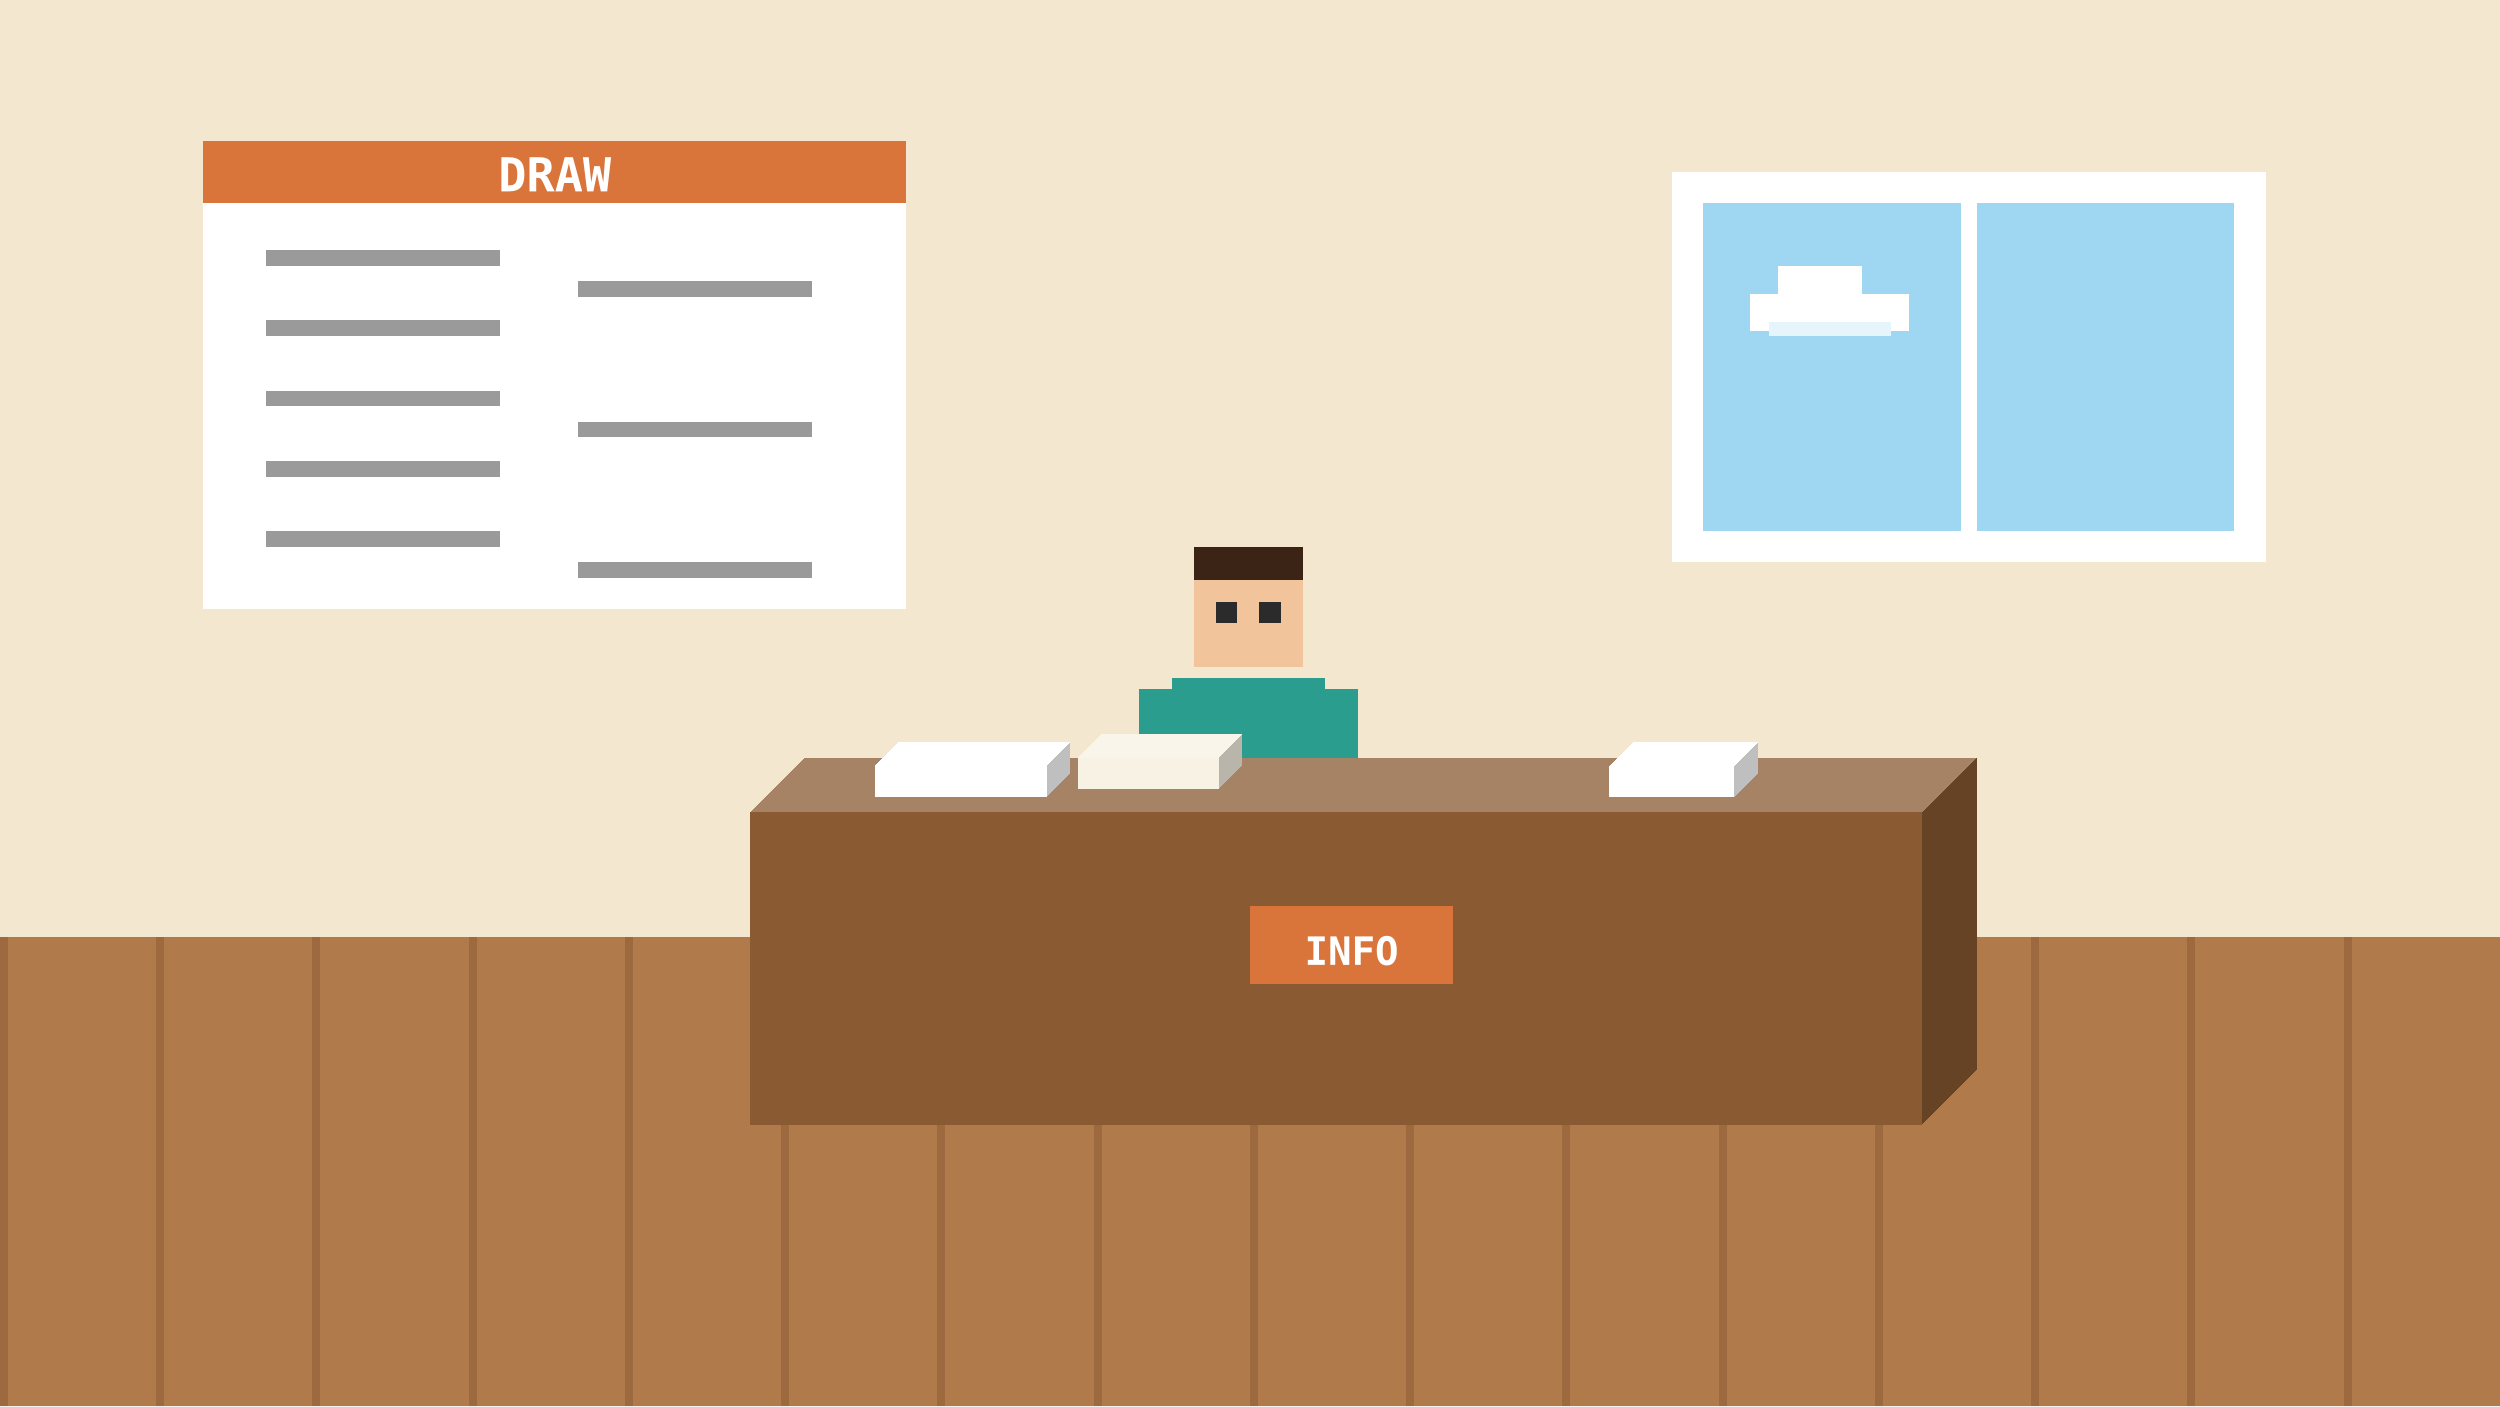
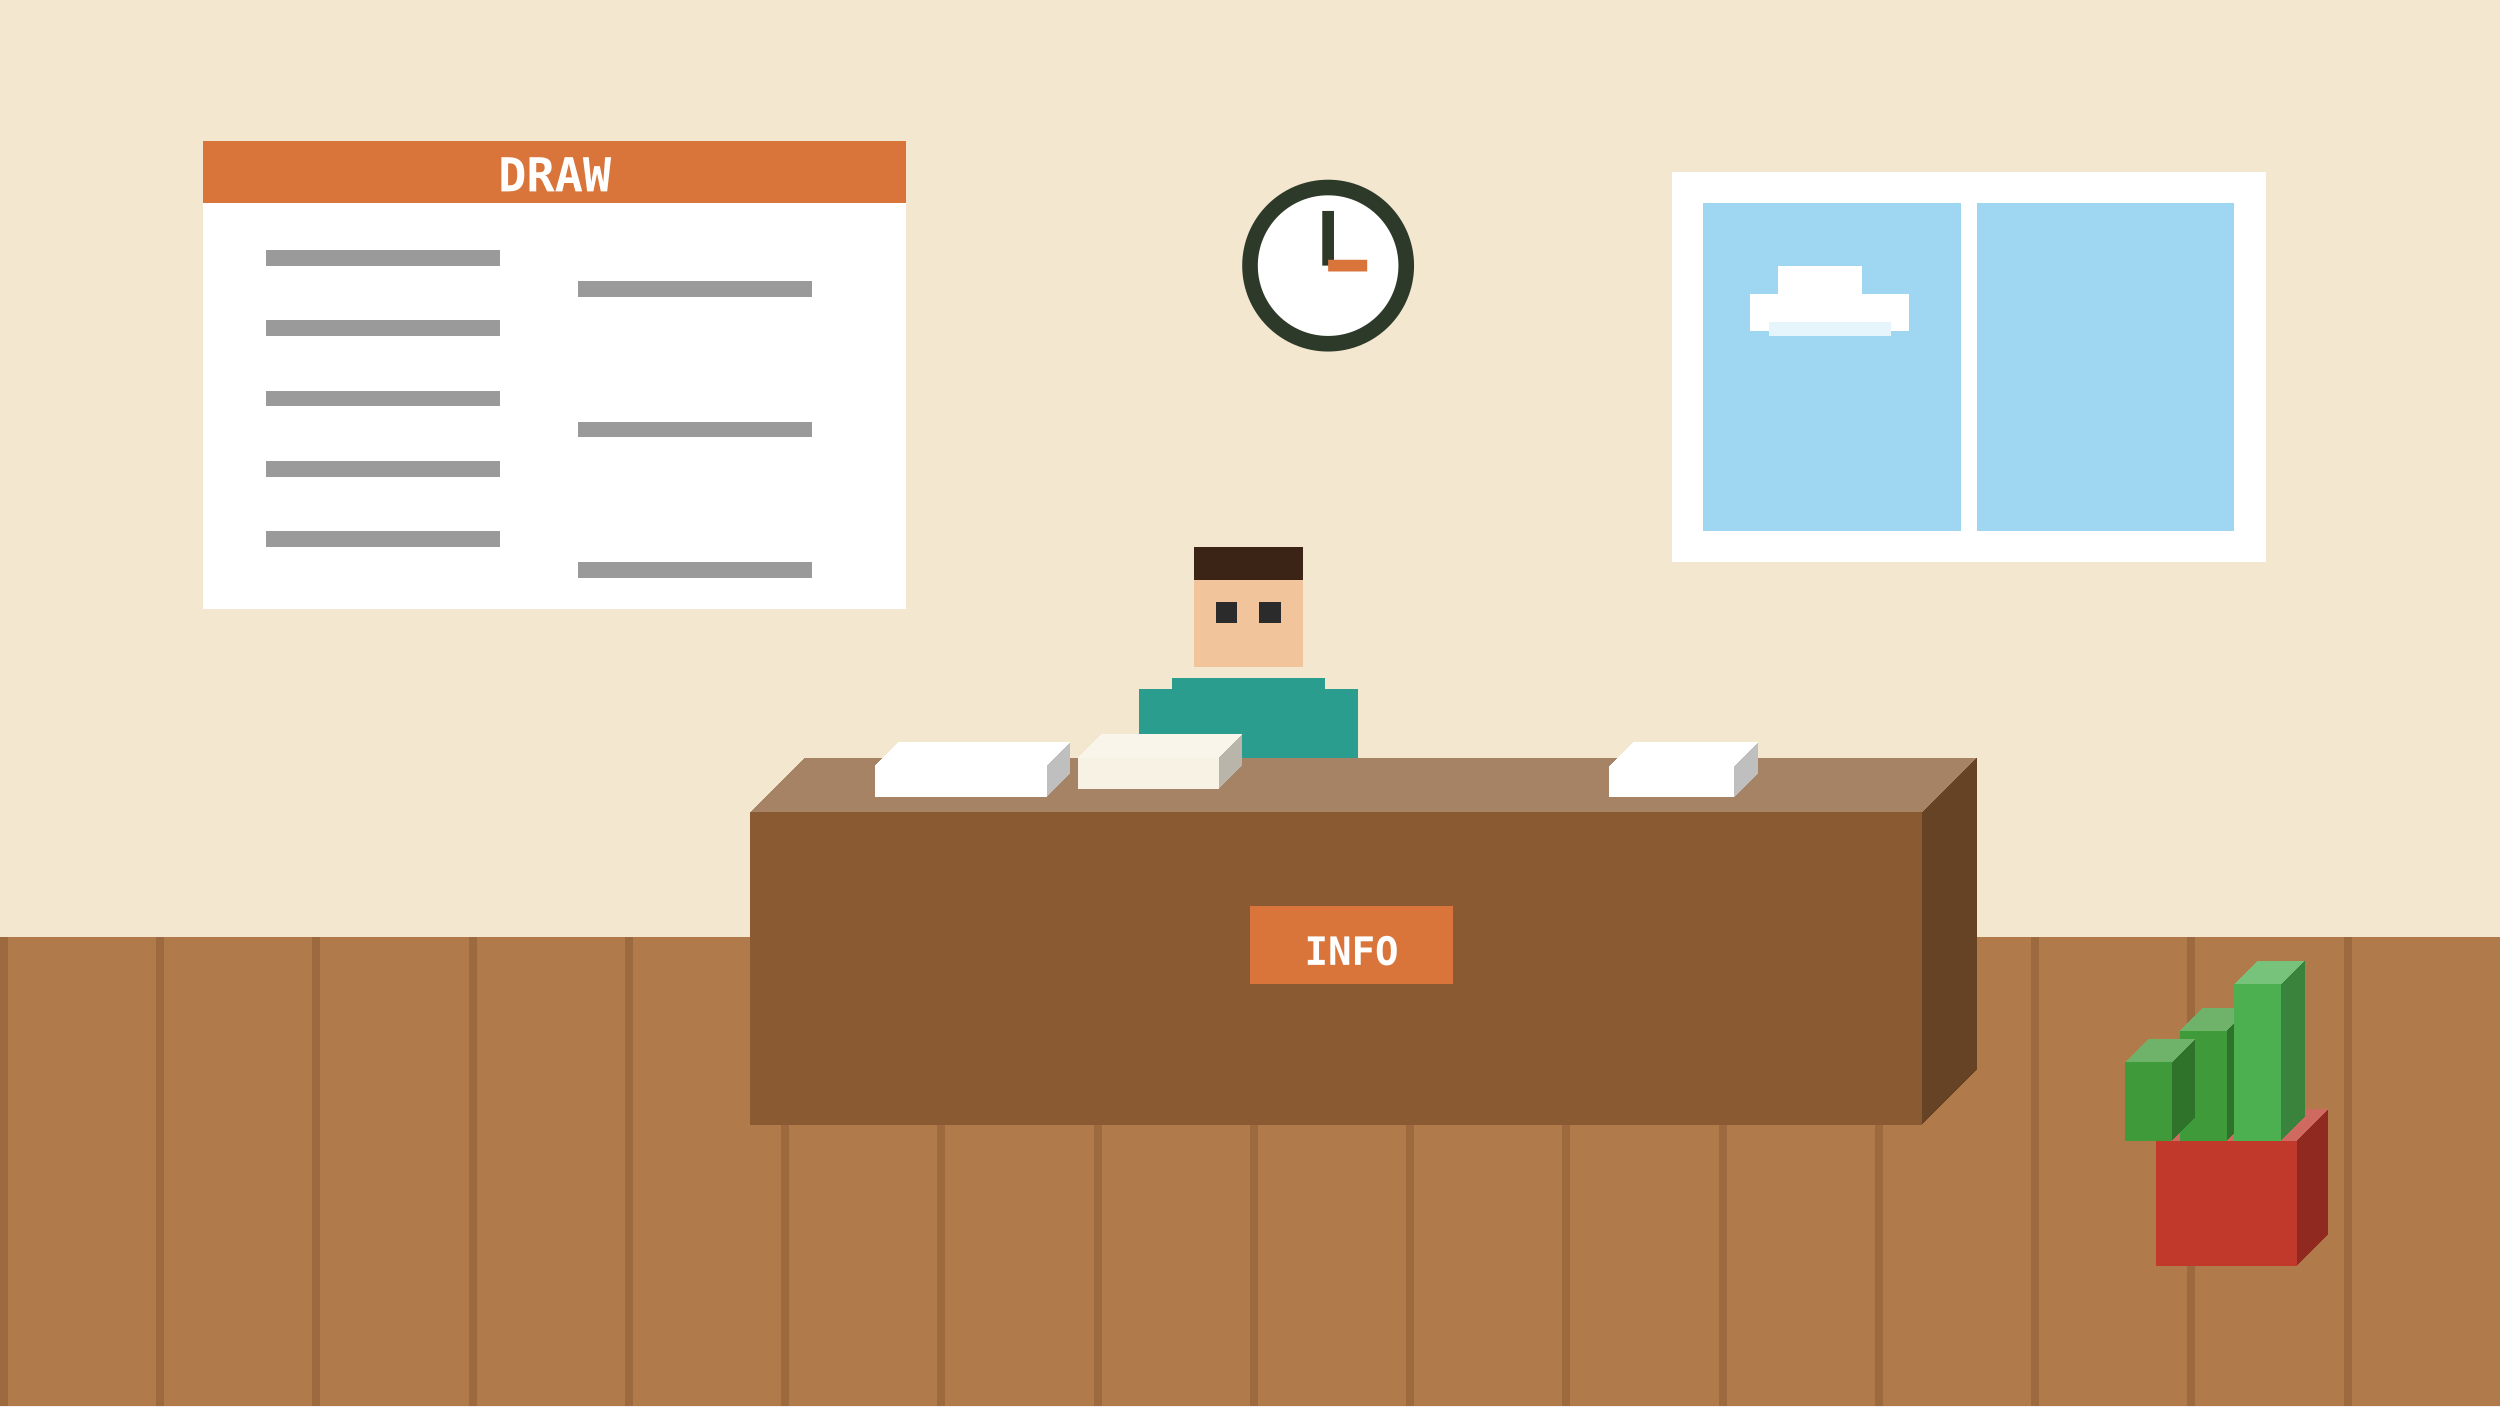
<svg xmlns="http://www.w3.org/2000/svg" viewBox="0 0 320 180" shape-rendering="crispEdges">
  <defs />
  <rect x="0" y="0" width="320" height="120" fill="#f3e7cf" />
  <rect x="0" y="120" width="320" height="60" fill="#b07a4a" />
  <rect x="0" y="120" width="1" height="60" fill="#9c6a3e" />
  <rect x="20" y="120" width="1" height="60" fill="#9c6a3e" />
  <rect x="40" y="120" width="1" height="60" fill="#9c6a3e" />
  <rect x="60" y="120" width="1" height="60" fill="#9c6a3e" />
  <rect x="80" y="120" width="1" height="60" fill="#9c6a3e" />
  <rect x="100" y="120" width="1" height="60" fill="#9c6a3e" />
  <rect x="120" y="120" width="1" height="60" fill="#9c6a3e" />
  <rect x="140" y="120" width="1" height="60" fill="#9c6a3e" />
  <rect x="160" y="120" width="1" height="60" fill="#9c6a3e" />
  <rect x="180" y="120" width="1" height="60" fill="#9c6a3e" />
  <rect x="200" y="120" width="1" height="60" fill="#9c6a3e" />
  <rect x="220" y="120" width="1" height="60" fill="#9c6a3e" />
  <rect x="240" y="120" width="1" height="60" fill="#9c6a3e" />
  <rect x="260" y="120" width="1" height="60" fill="#9c6a3e" />
  <rect x="280" y="120" width="1" height="60" fill="#9c6a3e" />
  <rect x="300" y="120" width="1" height="60" fill="#9c6a3e" />
  <rect x="214" y="22" width="76" height="50" fill="#ffffff" />
  <rect x="218" y="26" width="68" height="42" fill="#9fd6f2" />
  <rect x="251" y="26" width="2" height="42" fill="#ffffff" />
  <g>
-     <animateTransform attributeName="transform" type="translate" values="0 0;7.2 0;0 0" dur="30s" repeatCount="indefinite" />
+     <animateTransform attributeName="transform" type="translate" values="0 0;10.8 0;0 0" dur="13s" repeatCount="indefinite" />
    <rect x="224" y="37.6" width="20.4" height="4.8" fill="#ffffff" />
    <rect x="227.6" y="34" width="10.8" height="4.8" fill="#ffffff" />
    <rect x="226.4" y="41.2" width="15.6" height="1.8" fill="#e6f4fb" />
  </g>
  <rect x="26" y="18" width="90" height="60" fill="#ffffff" />
  <rect x="26" y="18" width="90" height="8" fill="#d9743a" />
  <text x="71" y="24.5" font-family="monospace" font-size="6" font-weight="bold" text-anchor="middle" fill="#ffffff">DRAW</text>
  <rect x="34" y="32" width="30" height="2" fill="#9a9a9a" />
  <rect x="74" y="36" width="30" height="2" fill="#9a9a9a" />
  <rect x="34" y="41" width="30" height="2" fill="#9a9a9a" />
  <rect x="74" y="36" width="30" height="2" fill="#9a9a9a" />
  <rect x="34" y="50" width="30" height="2" fill="#9a9a9a" />
  <rect x="74" y="54" width="30" height="2" fill="#9a9a9a" />
  <rect x="34" y="59" width="30" height="2" fill="#9a9a9a" />
  <rect x="74" y="54" width="30" height="2" fill="#9a9a9a" />
  <rect x="34" y="68" width="30" height="2" fill="#9a9a9a" />
  <rect x="74" y="72" width="30" height="2" fill="#9a9a9a" />
+   <g shape-rendering="auto">
+     <circle cx="170" cy="34" r="10" fill="#ffffff" stroke="#2d3a2a" stroke-width="2" />
+     <line x1="170" y1="34" x2="170" y2="27" stroke="#2d3a2a" stroke-width="1.5">
+       <animateTransform attributeName="transform" type="rotate" values="0 170 34;360 170 34" dur="8s" repeatCount="indefinite" />
+     </line>
+     <line x1="170" y1="34" x2="175" y2="34" stroke="#d9743a" stroke-width="1.5">
+       <animateTransform attributeName="transform" type="rotate" values="0 170 34;360 170 34" dur="96s" repeatCount="indefinite" />
+     </line>
+   </g>
+   <polygon points="276,146 280,142 298,142 294,146" fill="#cf6a60" />
+   <polygon points="294,146 298,142 298,158 294,162" fill="#902a20" />
+   <rect x="276" y="146" width="18" height="16" fill="#c0392b" />
+   <g>
+     <animateTransform attributeName="transform" type="rotate" values="-3 285 146;3 285 146;-3 285 146" dur="2.2s" repeatCount="indefinite" />
+     <polygon points="279,132 282,129 288,129 285,132" fill="#6fb36b" />
+     <polygon points="285,132 288,129 288,143 285,146" fill="#2f732b" />
+     <rect x="279" y="132" width="6" height="14" fill="#3f9a3a" />
+     <polygon points="286,126 289,123 295,123 292,126" fill="#78c37b" />
+     <polygon points="292,126 295,123 295,143 292,146" fill="#39833c" />
+     <rect x="286" y="126" width="6" height="20" fill="#4caf50" />
+     <polygon points="272,136 275,133 281,133 278,136" fill="#6fb36b" />
+     <polygon points="278,136 281,133 281,143 278,146" fill="#2f732b" />
+     <rect x="272" y="136" width="6" height="10" fill="#3f9a3a" />
+   </g>
  <g>
    <animateTransform attributeName="transform" type="translate" values="0 0;0 -1.40;0 0" keyTimes="0;0.5;1" calcMode="spline" keySplines="0.4 0 0.6 1;0.4 0 0.6 1" dur="1.6s" begin="0.0s" repeatCount="indefinite" />
    <rect x="151.4" y="106.4" width="7.0" height="16.8" fill="#2d3a5a" />
    <rect x="161.2" y="106.4" width="7.0" height="16.8" fill="#2d3a5a" />
    <rect x="150.0" y="121.8" width="8.4" height="4.2" fill="#222222" />
    <rect x="161.2" y="121.8" width="8.4" height="4.2" fill="#222222" />
    <rect x="150.0" y="86.8" width="19.6" height="21.0" fill="#2a9d8f" />
    <rect x="152.8" y="70.0" width="14.0" height="15.4" fill="#f2c49b" />
    <rect x="152.8" y="70.0" width="14.0" height="4.2" fill="#3b2416" />
    <rect x="155.6" y="77.0" width="2.8" height="2.8" fill="#2b2b2b" />
    <rect x="161.2" y="77.0" width="2.8" height="2.8" fill="#2b2b2b" />
    <rect x="145.8" y="88.2" width="4.2" height="15.4" fill="#2a9d8f" />
    <rect x="169.6" y="88.2" width="4.2" height="15.4" fill="#2a9d8f" />
    <rect x="145.8" y="102.2" width="4.2" height="4.2" fill="#f2c49b" />
    <rect x="169.6" y="102.2" width="4.2" height="4.2" fill="#f2c49b" />
    <g opacity="0">
      <animate attributeName="opacity" values="0;0;1;0" keyTimes="0;0.92;0.96;1" dur="3.40s" begin="0.0s" repeatCount="indefinite" />
      <rect x="155.6" y="77.0" width="2.8" height="2.8" fill="#f2c49b" />
      <rect x="161.2" y="77.0" width="2.8" height="2.8" fill="#f2c49b" />
    </g>
  </g>
  <polygon points="96,104 103,97 253,97 246,104" fill="#a78365" />
  <polygon points="246,104 253,97 253,137 246,144" fill="#674325" />
  <rect x="96" y="104" width="150" height="40" fill="#8a5a32" />
  <polygon points="112,98 115,95 137,95 134,98" fill="#ffffff" />
  <polygon points="134,98 137,95 137,99 134,102" fill="#bfbfbf" />
  <rect x="112" y="98" width="22" height="4" fill="#ffffff" />
  <polygon points="138,97 141,94 159,94 156,97" fill="#f9f5ea" />
  <polygon points="156,97 159,94 159,98 156,101" fill="#b9b5ab" />
  <rect x="138" y="97" width="18" height="4" fill="#f7f2e4" />
  <polygon points="206,98 209,95 225,95 222,98" fill="#ffffff" />
  <polygon points="222,98 225,95 225,99 222,102" fill="#bfbfbf" />
  <rect x="206" y="98" width="16" height="4" fill="#ffffff" />
  <rect x="160" y="116" width="26" height="10" fill="#d9743a" />
  <text x="173" y="123.5" font-family="monospace" font-size="5" font-weight="bold" text-anchor="middle" fill="#ffffff">INFO</text>
</svg>
